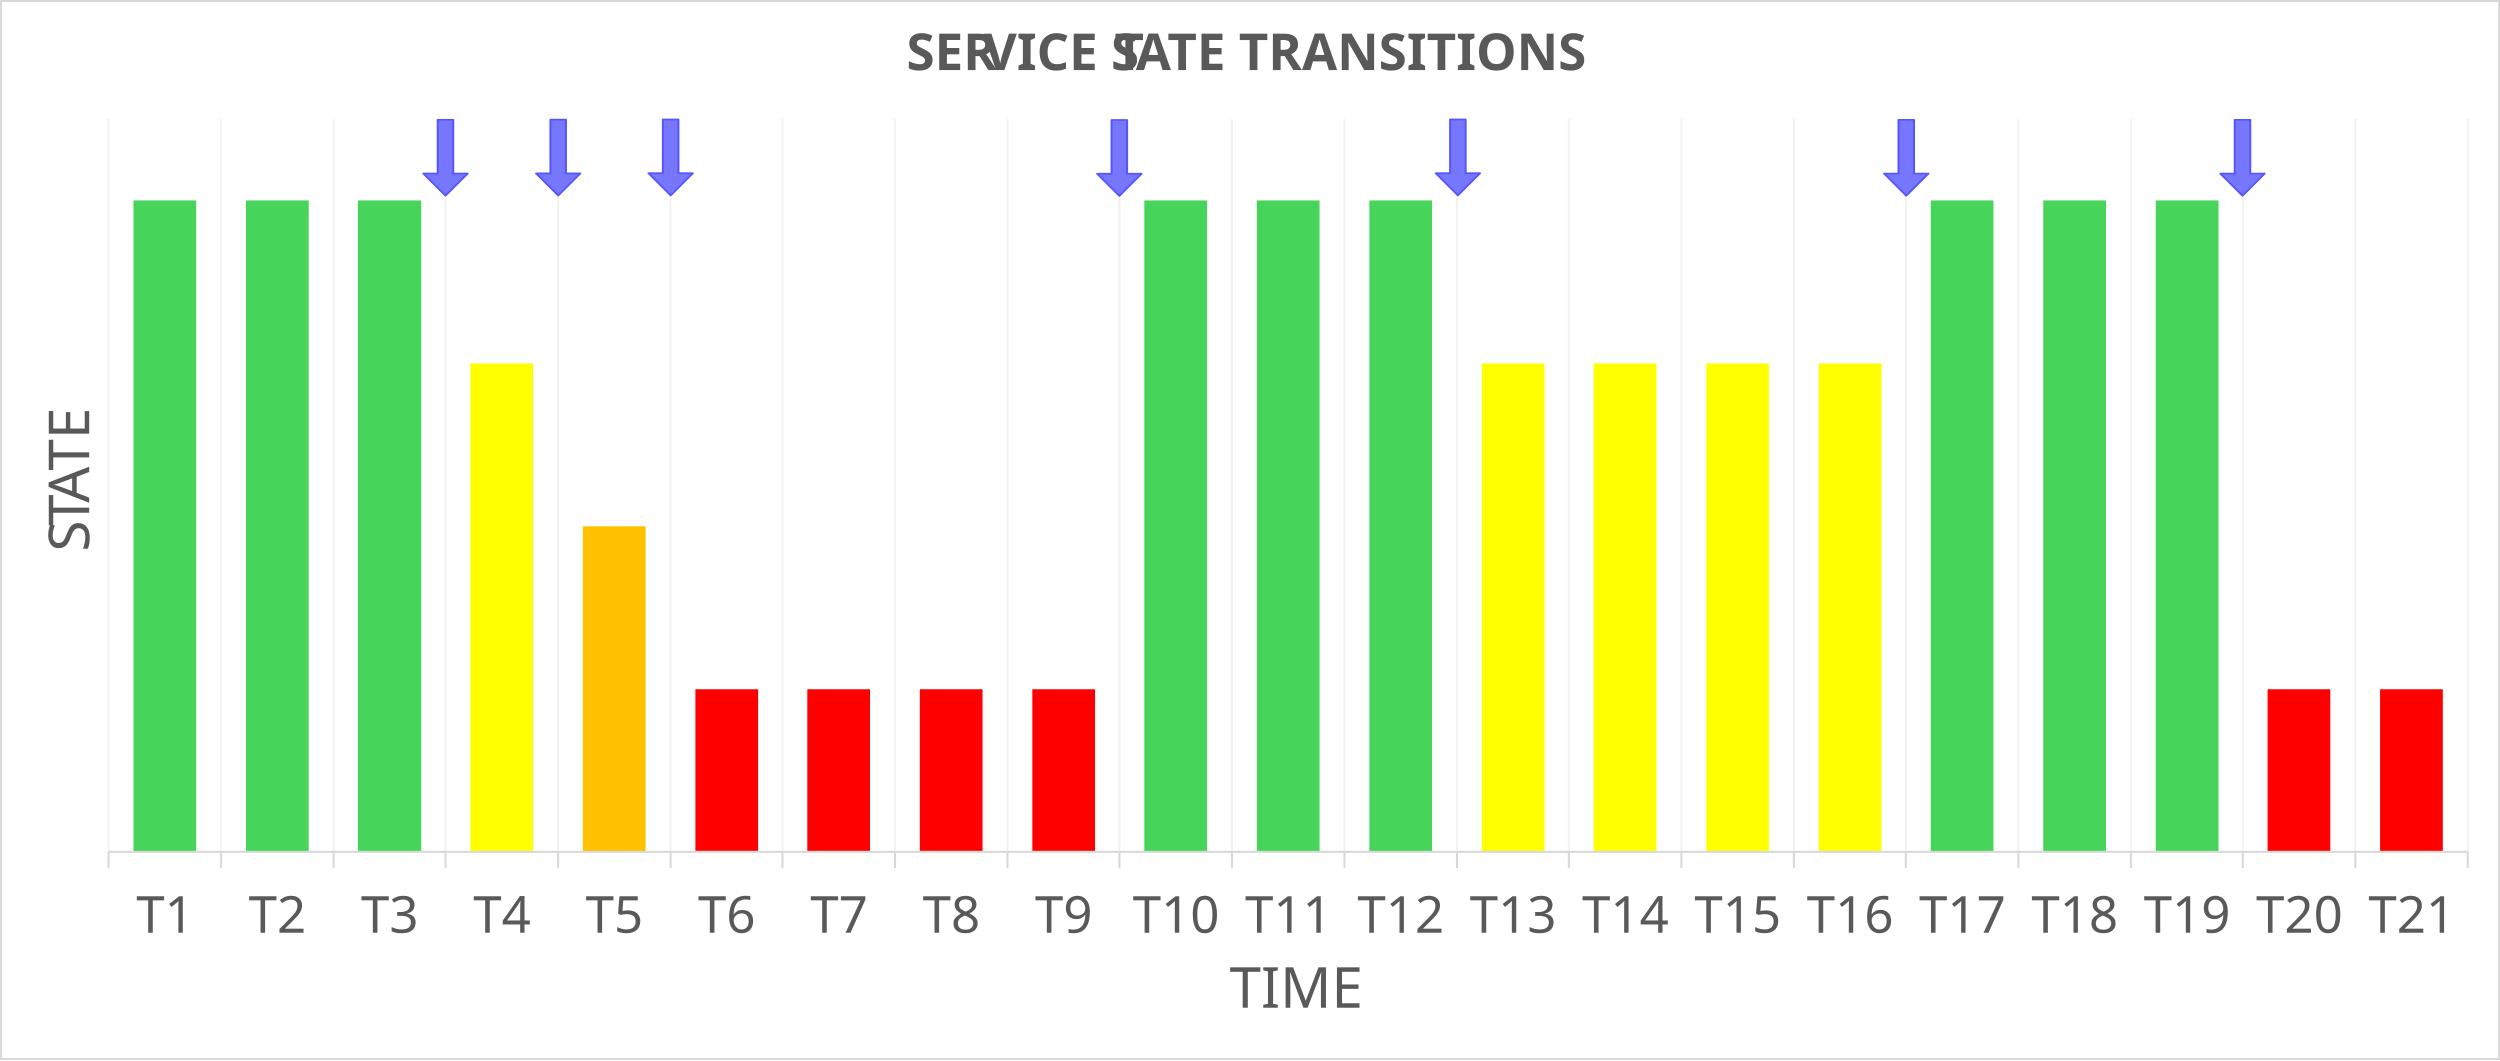
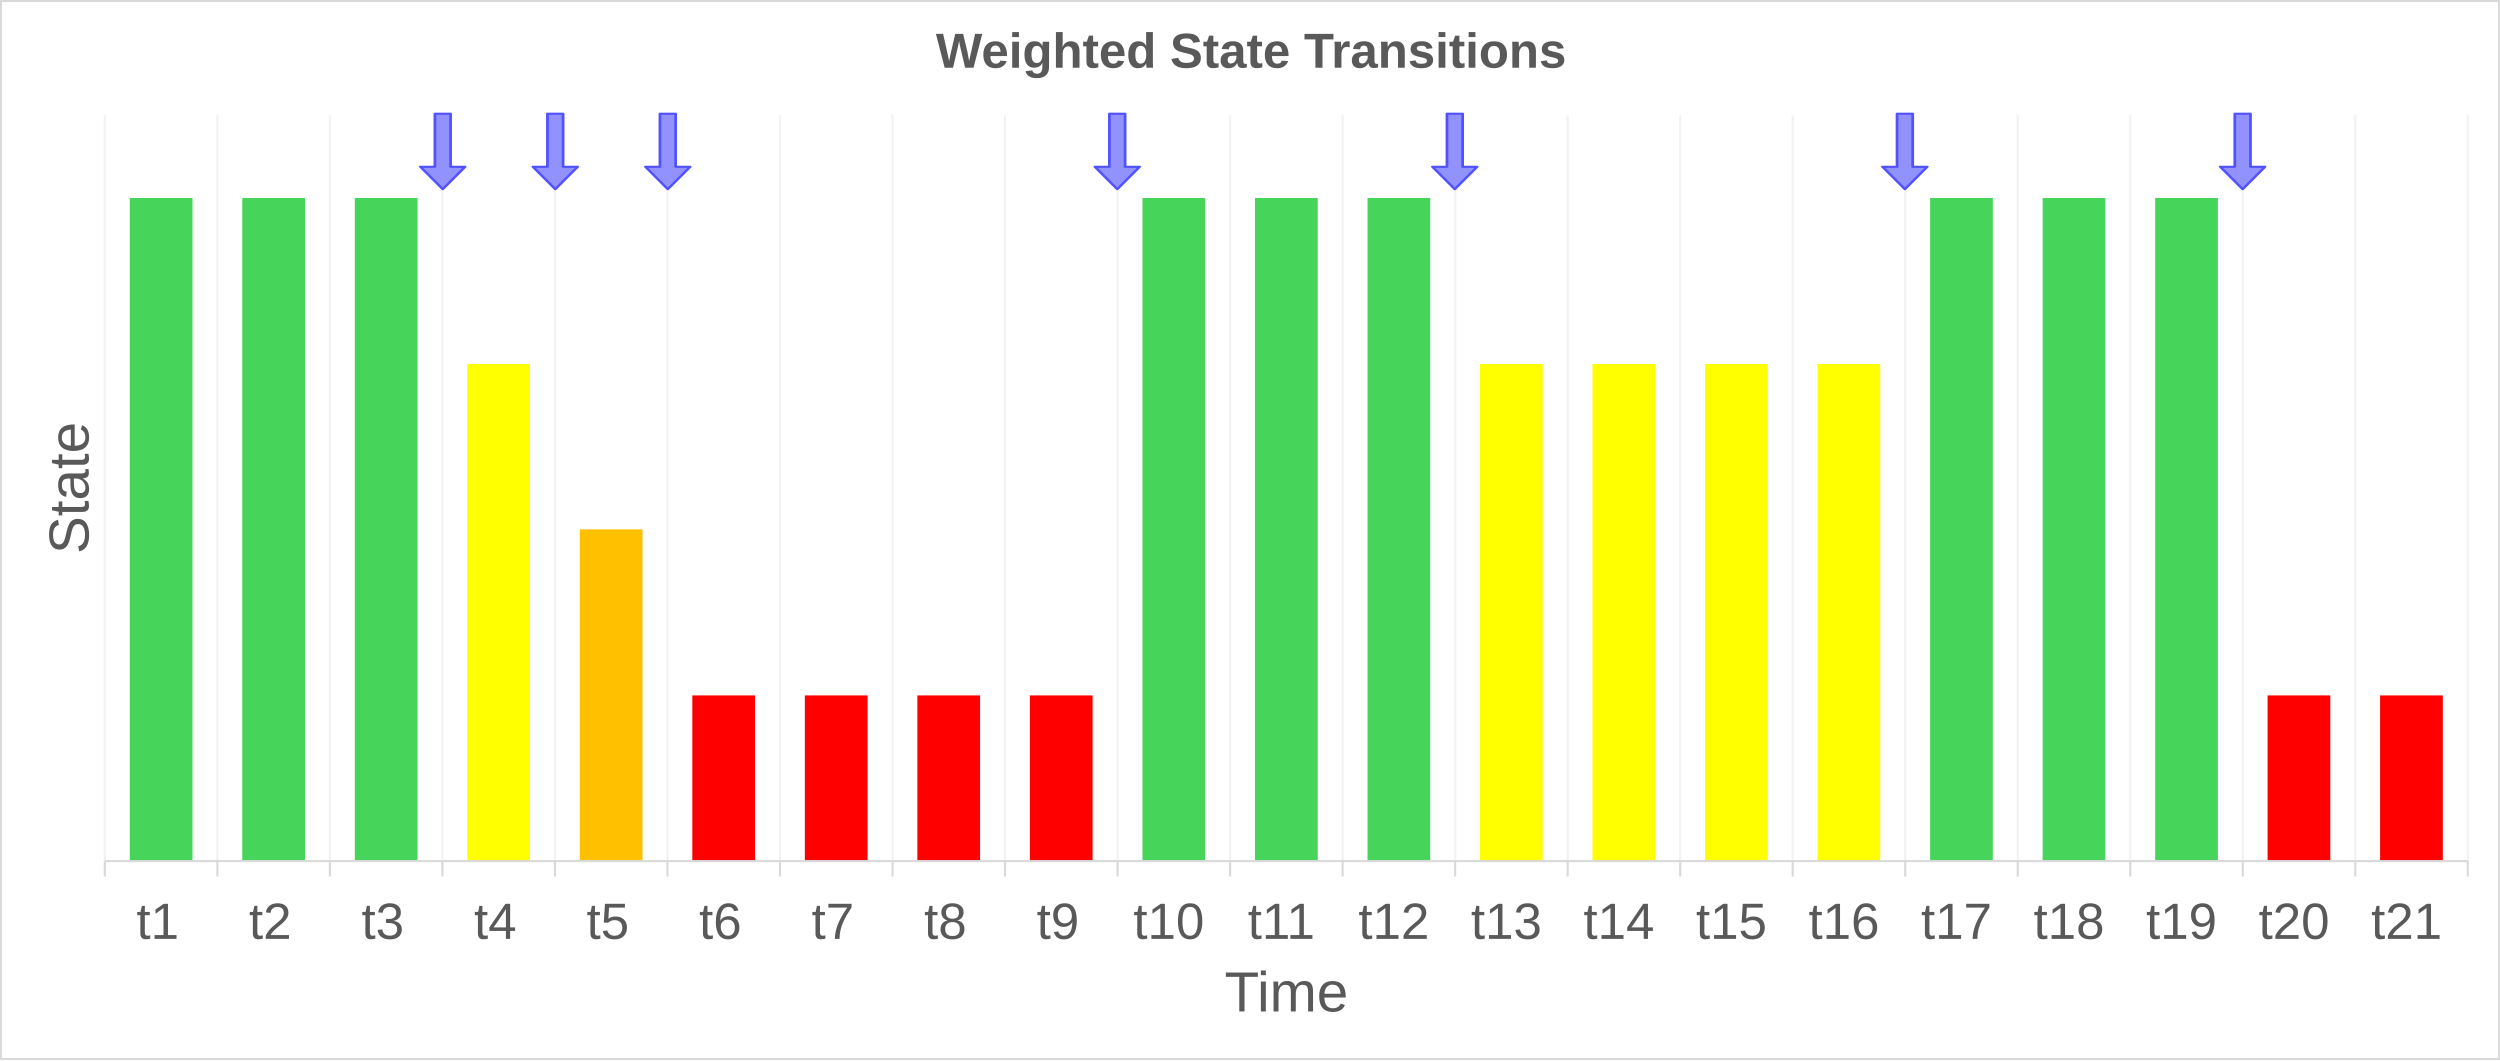
<svg xmlns="http://www.w3.org/2000/svg" width="100%" height="100%" viewBox="0 0 4066 1724" version="1.1" xml:space="preserve" style="fill-rule:evenodd;clip-rule:evenodd;stroke-linejoin:round;stroke-miterlimit:10;">
  <g transform="matrix(1,0,0,1,-1773,-695)">
    <g>
      <clipPath id="_clip1">
        <rect x="1773" y="695" width="4066" height="1724" />
      </clipPath>
      <g clip-path="url(#_clip1)">
        <g>
-           <path d="M1949.5,888.5L1949.5,2080.5M2132.57,888.5L2132.57,2080.5M2315.58,888.5L2315.58,2080.5M2497.58,888.5L2497.58,2080.5M2680.59,888.5L2680.59,2080.5M2863.59,888.5L2863.59,2080.5M3045.6,888.5L3045.6,2080.5M3228.61,888.5L3228.61,2080.5M3411.61,888.5L3411.61,2080.5M3593.62,888.5L3593.62,2080.5M3776.62,888.5L3776.62,2080.5M3959.63,888.5L3959.63,2080.5M4142.64,888.5L4142.64,2080.5M4324.64,888.5L4324.64,2080.5M4507.65,888.5L4507.65,2080.5M4690.65,888.5L4690.65,2080.5M4872.66,888.5L4872.66,2080.5M5055.67,888.5L5055.67,2080.5M5238.67,888.5L5238.67,2080.5M5420.68,888.5L5420.68,2080.5M5603.68,888.5L5603.68,2080.5M5786.5,888.5L5786.5,2080.5" style="fill:none;fill-rule:nonzero;stroke:rgb(242,242,242);stroke-width:3.44px;" />
+           <path d="M1943.5,882.5L1943.5,2095.5M2126.57,882.5L2126.57,2095.5M2309.58,882.5L2309.58,2095.5M2492.58,882.5L2492.58,2095.5M2675.59,882.5L2675.59,2095.5M2858.59,882.5L2858.59,2095.5M3041.6,882.5L3041.6,2095.5M3224.61,882.5L3224.61,2095.5M3407.61,882.5L3407.61,2095.5M3590.62,882.5L3590.62,2095.5M3773.62,882.5L3773.62,2095.5M3956.63,882.5L3956.63,2095.5M4139.64,882.5L4139.64,2095.5M4322.64,882.5L4322.64,2095.5M4505.65,882.5L4505.65,2095.5M4688.65,882.5L4688.65,2095.5M4871.66,882.5L4871.66,2095.5M5054.67,882.5L5054.67,2095.5M5237.67,882.5L5237.67,2095.5M5420.68,882.5L5420.68,2095.5M5603.68,882.5L5603.68,2095.5M5786.5,882.5L5786.5,2095.5" style="fill:none;fill-rule:nonzero;stroke:rgb(242,242,242);stroke-width:3.44px;" />
        </g>
        <g>
-           <rect x="2538" y="1286" width="102" height="795" style="fill:rgb(255,255,0);" />
+           <rect x="2533" y="1287" width="102" height="808" style="fill:rgb(255,255,0);" />
        </g>
        <g>
-           <rect x="2721" y="1551" width="102" height="530" style="fill:rgb(255,192,0);" />
+           <rect x="2716" y="1556" width="102" height="539" style="fill:rgb(255,192,0);" />
        </g>
        <g>
-           <rect x="2904" y="1816" width="102" height="265" style="fill:rgb(255,0,0);" />
+           <rect x="2899" y="1826" width="102" height="269" style="fill:rgb(255,0,0);" />
        </g>
        <g>
-           <rect x="3086" y="1816" width="102" height="265" style="fill:rgb(255,0,0);" />
+           <rect x="3082" y="1826" width="102" height="269" style="fill:rgb(255,0,0);" />
        </g>
        <g>
-           <rect x="3269" y="1816" width="102" height="265" style="fill:rgb(255,0,0);" />
+           <rect x="3265" y="1826" width="102" height="269" style="fill:rgb(255,0,0);" />
        </g>
        <g>
-           <rect x="3452" y="1816" width="102" height="265" style="fill:rgb(255,0,0);" />
+           <rect x="3448" y="1826" width="102" height="269" style="fill:rgb(255,0,0);" />
        </g>
        <g>
-           <rect x="4183" y="1286" width="102" height="795" style="fill:rgb(255,255,0);" />
+           <rect x="4180" y="1287" width="102" height="808" style="fill:rgb(255,255,0);" />
        </g>
        <g>
-           <rect x="4365" y="1286" width="102" height="795" style="fill:rgb(255,255,0);" />
+           <rect x="4363" y="1287" width="102" height="808" style="fill:rgb(255,255,0);" />
        </g>
        <g>
-           <rect x="4548" y="1286" width="102" height="795" style="fill:rgb(255,255,0);" />
+           <rect x="4546" y="1287" width="102" height="808" style="fill:rgb(255,255,0);" />
        </g>
        <g>
-           <rect x="4731" y="1286" width="102" height="795" style="fill:rgb(255,255,0);" />
+           <rect x="4729" y="1287" width="102" height="808" style="fill:rgb(255,255,0);" />
        </g>
        <g>
-           <rect x="5461" y="1816" width="102" height="265" style="fill:rgb(255,0,0);" />
+           <rect x="5461" y="1826" width="102" height="269" style="fill:rgb(255,0,0);" />
        </g>
        <g>
-           <rect x="5644" y="1816" width="102" height="265" style="fill:rgb(255,0,0);" />
+           <rect x="5644" y="1826" width="102" height="269" style="fill:rgb(255,0,0);" />
        </g>
        <g>
-           <path d="M1990.07,1021.03L2092.07,1021.03L2092.07,2081L1990.07,2081L1990.07,1021.03ZM2173.07,1021.03L2275.07,1021.03L2275.07,2081L2173.07,2081L2173.07,1021.03ZM2355.08,1021.03L2458.08,1021.03L2458.08,2081L2355.08,2081L2355.08,1021.03ZM3634.12,1021.03L3736.12,1021.03L3736.12,2081L3634.12,2081L3634.12,1021.03ZM3817.13,1021.03L3919.13,1021.03L3919.13,2081L3817.13,2081L3817.13,1021.03ZM4000.13,1021.03L4102.13,1021.03L4102.13,2081L4000.13,2081L4000.13,1021.03ZM4913.16,1021.03L5015.16,1021.03L5015.16,2081L4913.16,2081L4913.16,1021.03ZM5096.17,1021.03L5198.17,1021.03L5198.17,2081L5096.17,2081L5096.17,1021.03ZM5279.17,1021.03L5381.18,1021.03L5381.18,2081L5279.17,2081L5279.17,1021.03Z" style="fill:rgb(71,212,90);fill-rule:nonzero;" />
+           <path d="M1984.07,1017.03L2086.07,1017.03L2086.07,2095L1984.07,2095L1984.07,1017.03ZM2167.07,1017.03L2269.07,1017.03L2269.07,2095L2167.07,2095L2167.07,1017.03ZM2350.08,1017.03L2452.08,1017.03L2452.08,2095L2350.08,2095L2350.08,1017.03ZM3631.12,1017.03L3733.12,1017.03L3733.12,2095L3631.12,2095L3631.12,1017.03ZM3814.12,1017.03L3916.13,1017.03L3916.13,2095L3814.12,2095L3814.12,1017.03ZM3997.13,1017.03L4099.13,1017.03L4099.13,2095L3997.13,2095L3997.13,1017.03ZM4912.16,1017.03L5014.16,1017.03L5014.16,2095L4912.16,2095L4912.16,1017.03ZM5095.17,1017.03L5197.17,1017.03L5197.17,2095L5095.17,2095L5095.17,1017.03ZM5278.17,1017.03L5380.18,1017.03L5380.18,2095L5278.17,2095L5278.17,1017.03Z" style="fill:rgb(71,212,90);fill-rule:nonzero;" />
        </g>
        <g>
-           <path d="M1949.5,2080.5L5786.5,2080.5" style="fill:none;stroke:rgb(217,217,217);stroke-width:3.44px;" />
+           <path d="M1943.5,2095.5L5786.5,2095.5" style="fill:none;stroke:rgb(217,217,217);stroke-width:3.44px;" />
        </g>
        <g>
-           <path d="M1949.5,2080.5L1949.5,2106.5M2132.57,2080.5L2132.57,2106.5M2315.58,2080.5L2315.58,2106.5M2497.58,2080.5L2497.58,2106.5M2680.59,2080.5L2680.59,2106.5M2863.59,2080.5L2863.59,2106.5M3045.6,2080.5L3045.6,2106.5M3228.61,2080.5L3228.61,2106.5M3411.61,2080.5L3411.61,2106.5M3593.62,2080.5L3593.62,2106.5M3776.62,2080.5L3776.62,2106.5M3959.63,2080.5L3959.63,2106.5M4142.64,2080.5L4142.64,2106.5M4324.64,2080.5L4324.64,2106.5M4507.65,2080.5L4507.65,2106.5M4690.65,2080.5L4690.65,2106.5M4872.66,2080.5L4872.66,2106.5M5055.67,2080.5L5055.67,2106.5M5238.67,2080.5L5238.67,2106.5M5420.68,2080.5L5420.68,2106.5M5603.68,2080.5L5603.68,2106.5M5786.5,2080.5L5786.5,2106.5" style="fill:none;fill-rule:nonzero;stroke:rgb(217,217,217);stroke-width:3.44px;" />
+           <path d="M1943.5,2095.5L1943.5,2120.5M2126.57,2095.5L2126.57,2120.5M2309.58,2095.5L2309.58,2120.5M2492.58,2095.5L2492.58,2120.5M2675.59,2095.5L2675.59,2120.5M2858.59,2095.5L2858.59,2120.5M3041.6,2095.5L3041.6,2120.5M3224.61,2095.5L3224.61,2120.5M3407.61,2095.5L3407.61,2120.5M3590.62,2095.5L3590.62,2120.5M3773.62,2095.5L3773.62,2120.5M3956.63,2095.5L3956.63,2120.5M4139.64,2095.5L4139.64,2120.5M4322.64,2095.5L4322.64,2120.5M4505.65,2095.5L4505.65,2120.5M4688.65,2095.5L4688.65,2120.5M4871.66,2095.5L4871.66,2120.5M5054.67,2095.5L5054.67,2120.5M5237.67,2095.5L5237.67,2120.5M5420.68,2095.5L5420.68,2120.5M5603.68,2095.5L5603.68,2120.5M5786.5,2095.5L5786.5,2120.5" style="fill:none;fill-rule:nonzero;stroke:rgb(217,217,217);stroke-width:3.44px;" />
        </g>
-         <g transform="matrix(1,0,0,1,1994.66,2212)">
-           <text x="0px" y="0px" style="font-family:'Calibri';font-size:83px;fill:rgb(89,89,89);">T1</text>
+         <g transform="matrix(1,0,0,1,1994.94,2222)">
+           <text x="0px" y="0px" style="font-family:'ArialMT', 'Arial';font-size:83px;fill:rgb(89,89,89);">t1</text>
        </g>
-         <g transform="matrix(1,0,0,1,2177.36,2212)">
-           <text x="0px" y="0px" style="font-family:'Calibri';font-size:83px;fill:rgb(89,89,89);">T2</text>
+         <g transform="matrix(1,0,0,1,2177.94,2222)">
+           <text x="0px" y="0px" style="font-family:'ArialMT', 'Arial';font-size:83px;fill:rgb(89,89,89);">t2</text>
        </g>
-         <g transform="matrix(1,0,0,1,2360.05,2212)">
-           <text x="0px" y="0px" style="font-family:'Calibri';font-size:83px;fill:rgb(89,89,89);">T3</text>
+         <g transform="matrix(1,0,0,1,2360.95,2222)">
+           <text x="0px" y="0px" style="font-family:'ArialMT', 'Arial';font-size:83px;fill:rgb(89,89,89);">t3</text>
        </g>
-         <g transform="matrix(1,0,0,1,2542.75,2212)">
-           <text x="0px" y="0px" style="font-family:'Calibri';font-size:83px;fill:rgb(89,89,89);">T4</text>
+         <g transform="matrix(1,0,0,1,2543.96,2222)">
+           <text x="0px" y="0px" style="font-family:'ArialMT', 'Arial';font-size:83px;fill:rgb(89,89,89);">t4</text>
        </g>
-         <g transform="matrix(1,0,0,1,2725.45,2212)">
-           <text x="0px" y="0px" style="font-family:'Calibri';font-size:83px;fill:rgb(89,89,89);">T5</text>
+         <g transform="matrix(1,0,0,1,2726.96,2222)">
+           <text x="0px" y="0px" style="font-family:'ArialMT', 'Arial';font-size:83px;fill:rgb(89,89,89);">t5</text>
        </g>
-         <g transform="matrix(1,0,0,1,2908.14,2212)">
-           <text x="0px" y="0px" style="font-family:'Calibri';font-size:83px;fill:rgb(89,89,89);">T6</text>
+         <g transform="matrix(1,0,0,1,2909.97,2222)">
+           <text x="0px" y="0px" style="font-family:'ArialMT', 'Arial';font-size:83px;fill:rgb(89,89,89);">t6</text>
        </g>
-         <g transform="matrix(1,0,0,1,3090.84,2212)">
-           <text x="0px" y="0px" style="font-family:'Calibri';font-size:83px;fill:rgb(89,89,89);">T7</text>
+         <g transform="matrix(1,0,0,1,3092.97,2222)">
+           <text x="0px" y="0px" style="font-family:'ArialMT', 'Arial';font-size:83px;fill:rgb(89,89,89);">t7</text>
        </g>
-         <g transform="matrix(1,0,0,1,3273.54,2212)">
-           <text x="0px" y="0px" style="font-family:'Calibri';font-size:83px;fill:rgb(89,89,89);">T8</text>
+         <g transform="matrix(1,0,0,1,3275.98,2222)">
+           <text x="0px" y="0px" style="font-family:'ArialMT', 'Arial';font-size:83px;fill:rgb(89,89,89);">t8</text>
        </g>
-         <g transform="matrix(1,0,0,1,3456.23,2212)">
-           <text x="0px" y="0px" style="font-family:'Calibri';font-size:83px;fill:rgb(89,89,89);">T9</text>
+         <g transform="matrix(1,0,0,1,3458.99,2222)">
+           <text x="0px" y="0px" style="font-family:'ArialMT', 'Arial';font-size:83px;fill:rgb(89,89,89);">t9</text>
        </g>
-         <g transform="matrix(1,0,0,1,3615.27,2212)">
-           <text x="0px" y="0px" style="font-family:'Calibri';font-size:83px;fill:rgb(89,89,89);">T10</text>
+         <g transform="matrix(1,0,0,1,3616.3,2222)">
+           <text x="0px" y="0px" style="font-family:'ArialMT', 'Arial';font-size:83px;fill:rgb(89,89,89);">t10</text>
        </g>
-         <g transform="matrix(1,0,0,1,3797.97,2212)">
-           <text x="0px" y="0px" style="font-family:'Calibri';font-size:83px;fill:rgb(89,89,89);">T11</text>
-         </g>
-         <g transform="matrix(1,0,0,1,3980.67,2212)">
-           <text x="0px" y="0px" style="font-family:'Calibri';font-size:83px;fill:rgb(89,89,89);">T12</text>
-         </g>
-         <g transform="matrix(1,0,0,1,4163.36,2212)">
-           <text x="0px" y="0px" style="font-family:'Calibri';font-size:83px;fill:rgb(89,89,89);">T13</text>
-         </g>
-         <g transform="matrix(1,0,0,1,4346.06,2212)">
-           <text x="0px" y="0px" style="font-family:'Calibri';font-size:83px;fill:rgb(89,89,89);">T14</text>
-         </g>
-         <g transform="matrix(1,0,0,1,4528.76,2212)">
-           <text x="0px" y="0px" style="font-family:'Calibri';font-size:83px;fill:rgb(89,89,89);">T15</text>
-         </g>
-         <g transform="matrix(1,0,0,1,4711.45,2212)">
-           <text x="0px" y="0px" style="font-family:'Calibri';font-size:83px;fill:rgb(89,89,89);">T16</text>
-         </g>
-         <g transform="matrix(1,0,0,1,4894.15,2212)">
-           <text x="0px" y="0px" style="font-family:'Calibri';font-size:83px;fill:rgb(89,89,89);">T17</text>
-         </g>
-         <g transform="matrix(1,0,0,1,5076.85,2212)">
-           <text x="0px" y="0px" style="font-family:'Calibri';font-size:83px;fill:rgb(89,89,89);">T18</text>
-         </g>
-         <g transform="matrix(1,0,0,1,5259.54,2212)">
-           <text x="0px" y="0px" style="font-family:'Calibri';font-size:83px;fill:rgb(89,89,89);">T19</text>
-         </g>
-         <g transform="matrix(1,0,0,1,5442.24,2212)">
-           <text x="0px" y="0px" style="font-family:'Calibri';font-size:83px;fill:rgb(89,89,89);">T20</text>
-         </g>
-         <g transform="matrix(1,0,0,1,5624.94,2212)">
-           <text x="0px" y="0px" style="font-family:'Calibri';font-size:83px;fill:rgb(89,89,89);">T21</text>
-         </g>
-         <g transform="matrix(6.12323e-17,-1,1,6.12323e-17,1918.03,1592)">
+         <g transform="matrix(1,0,0,1,3802.37,2222)">
          <g>
-             <text x="0px" y="0px" style="font-family:'Calibri';font-size:92px;fill:rgb(89,89,89);">S</text>
-             <g transform="matrix(1,0,0,1,41.643,0)">
-               <text x="0px" y="0px" style="font-family:'Calibri';font-size:92px;fill:rgb(89,89,89);">T<tspan x="37.644px 83.689px 128.521px " y="0px 0px 0px ">ATE</tspan>
-               </text>
+             <text x="0px" y="0px" style="font-family:'ArialMT', 'Arial';font-size:83px;fill:rgb(89,89,89);">t1</text>
+             <g transform="matrix(1,0,0,1,63.061,0)">
+               <text x="0px" y="0px" style="font-family:'ArialMT', 'Arial';font-size:83px;fill:rgb(89,89,89);">1</text>
            </g>
          </g>
        </g>
-         <g transform="matrix(1,0,0,1,3772.69,2334)">
-           <text x="0px" y="0px" style="font-family:'Calibri';font-size:92px;fill:rgb(89,89,89);">TIME</text>
+         <g transform="matrix(1,0,0,1,3982.31,2222)">
+           <text x="0px" y="0px" style="font-family:'ArialMT', 'Arial';font-size:83px;fill:rgb(89,89,89);">t12</text>
        </g>
-         <g transform="matrix(1,0,0,1,3247.34,809)">
+         <g transform="matrix(1,0,0,1,4165.32,2222)">
+           <text x="0px" y="0px" style="font-family:'ArialMT', 'Arial';font-size:83px;fill:rgb(89,89,89);">t13</text>
+         </g>
+         <g transform="matrix(1,0,0,1,4348.33,2222)">
+           <text x="0px" y="0px" style="font-family:'ArialMT', 'Arial';font-size:83px;fill:rgb(89,89,89);">t14</text>
+         </g>
+         <g transform="matrix(1,0,0,1,4531.33,2222)">
+           <text x="0px" y="0px" style="font-family:'ArialMT', 'Arial';font-size:83px;fill:rgb(89,89,89);">t15</text>
+         </g>
+         <g transform="matrix(1,0,0,1,4714.34,2222)">
+           <text x="0px" y="0px" style="font-family:'ArialMT', 'Arial';font-size:83px;fill:rgb(89,89,89);">t16</text>
+         </g>
+         <g transform="matrix(1,0,0,1,4897.34,2222)">
+           <text x="0px" y="0px" style="font-family:'ArialMT', 'Arial';font-size:83px;fill:rgb(89,89,89);">t17</text>
+         </g>
+         <g transform="matrix(1,0,0,1,5080.35,2222)">
+           <text x="0px" y="0px" style="font-family:'ArialMT', 'Arial';font-size:83px;fill:rgb(89,89,89);">t18</text>
+         </g>
+         <g transform="matrix(1,0,0,1,5263.36,2222)">
+           <text x="0px" y="0px" style="font-family:'ArialMT', 'Arial';font-size:83px;fill:rgb(89,89,89);">t19</text>
+         </g>
+         <g transform="matrix(1,0,0,1,5446.36,2222)">
+           <text x="0px" y="0px" style="font-family:'ArialMT', 'Arial';font-size:83px;fill:rgb(89,89,89);">t20</text>
+         </g>
+         <g transform="matrix(1,0,0,1,5629.37,2222)">
+           <text x="0px" y="0px" style="font-family:'ArialMT', 'Arial';font-size:83px;fill:rgb(89,89,89);">t21</text>
+         </g>
+         <g transform="matrix(6.12323e-17,-1,1,6.12323e-17,1917.05,1596)">
+           <text x="0px" y="0px" style="font-family:'ArialMT', 'Arial';font-size:92px;fill:rgb(89,89,89);">State</text>
+         </g>
+         <g transform="matrix(1,0,0,1,3764.74,2340)">
          <g>
-             <text x="0px" y="0px" style="font-family:'Calibri-Bold', 'Calibri';font-weight:700;font-size:83px;fill:rgb(89,89,89);">SER</text>
-             <g transform="matrix(1,0,0,1,125.432,0)">
-               <text x="0px" y="0px" style="font-family:'Calibri-Bold', 'Calibri';font-weight:700;font-size:83px;fill:rgb(89,89,89);">VICE S</text>
-             </g>
-             <g transform="matrix(1,0,0,1,338.241,0)">
-               <text x="0px" y="0px" style="font-family:'Calibri-Bold', 'Calibri';font-weight:700;font-size:83px;fill:rgb(89,89,89);">T<tspan x="34.57px 78.38px 119.475px " y="0px 0px 0px ">ATE</tspan> TRANSITIONS</text>
+             <text x="0px" y="0px" style="font-family:'ArialMT', 'Arial';font-size:92px;fill:rgb(89,89,89);">T</text>
+             <g transform="matrix(1,0,0,1,52.783,0)">
+               <text x="0px" y="0px" style="font-family:'ArialMT', 'Arial';font-size:92px;fill:rgb(89,89,89);">ime</text>
            </g>
          </g>
        </g>
        <rect x="1774.5" y="696.5" width="4063" height="1721" style="fill:none;stroke:rgb(217,217,217);stroke-width:3.44px;" />
      </g>
    </g>
  </g>
-   <g transform="matrix(3.9407e-17,0.643564,-0.76,4.65366e-17,933.445,-238.074)">
-     <path d="M672.6,291.525L672.6,258.275L808.406,258.275L808.406,227.4L864.5,274.9L808.406,322.4L808.406,291.525L672.6,291.525Z" style="fill:rgb(118,118,255);stroke:rgb(85,85,255);stroke-width:4.26px;stroke-linecap:round;stroke-miterlimit:1.5;" />
+   <g transform="matrix(4.21384e-17,0.688172,-0.883721,5.41123e-17,784.399,-102.795)">
+     <path d="M418.108,87.206L418.108,58.342L543.522,58.342L543.522,31.539L596.475,72.774L543.522,114.009L543.522,87.206L418.108,87.206Z" style="fill:rgb(146,146,255);stroke:rgb(81,81,255);stroke-width:5.05px;stroke-linecap:round;stroke-miterlimit:1.5;" />
  </g>
-   <g transform="matrix(3.9407e-17,0.643564,-0.76,4.65366e-17,1116.78,-238.314)">
-     <path d="M672.6,291.525L672.6,258.275L808.406,258.275L808.406,227.4L864.5,274.9L808.406,322.4L808.406,291.525L672.6,291.525Z" style="fill:rgb(118,118,255);stroke:rgb(85,85,255);stroke-width:4.26px;stroke-linecap:round;stroke-miterlimit:1.5;" />
+   <g transform="matrix(4.21384e-17,0.688172,-0.883721,5.41123e-17,967.399,-102.795)">
+     <path d="M418.108,87.206L418.108,58.342L543.522,58.342L543.522,31.539L596.475,72.774L543.522,114.009L543.522,87.206L418.108,87.206Z" style="fill:rgb(146,146,255);stroke:rgb(81,81,255);stroke-width:5.05px;stroke-linecap:round;stroke-miterlimit:1.5;" />
  </g>
-   <g transform="matrix(3.9407e-17,0.643564,-0.76,4.65366e-17,1299.68,-238.571)">
-     <path d="M672.6,291.525L672.6,258.275L808.406,258.275L808.406,227.4L864.5,274.9L808.406,322.4L808.406,291.525L672.6,291.525Z" style="fill:rgb(118,118,255);stroke:rgb(85,85,255);stroke-width:4.26px;stroke-linecap:round;stroke-miterlimit:1.5;" />
+   <g transform="matrix(4.21384e-17,0.688172,-0.883721,5.41123e-17,1150.4,-102.795)">
+     <path d="M418.108,87.206L418.108,58.342L543.522,58.342L543.522,31.539L596.475,72.774L543.522,114.009L543.522,87.206L418.108,87.206Z" style="fill:rgb(146,146,255);stroke:rgb(81,81,255);stroke-width:5.05px;stroke-linecap:round;stroke-miterlimit:1.5;" />
  </g>
-   <g transform="matrix(3.9407e-17,0.643564,-0.76,4.65366e-17,2029.41,-237.707)">
-     <path d="M672.6,291.525L672.6,258.275L808.406,258.275L808.406,227.4L864.5,274.9L808.406,322.4L808.406,291.525L672.6,291.525Z" style="fill:rgb(118,118,255);stroke:rgb(85,85,255);stroke-width:4.26px;stroke-linecap:round;stroke-miterlimit:1.5;" />
+   <g transform="matrix(4.21384e-17,0.688172,-0.883721,5.41123e-17,1881.4,-102.795)">
+     <path d="M418.108,87.206L418.108,58.342L543.522,58.342L543.522,31.539L596.475,72.774L543.522,114.009L543.522,87.206L418.108,87.206Z" style="fill:rgb(146,146,255);stroke:rgb(81,81,255);stroke-width:5.05px;stroke-linecap:round;stroke-miterlimit:1.5;" />
  </g>
-   <g transform="matrix(3.9407e-17,0.643564,-0.76,4.65366e-17,2580.02,-238.571)">
-     <path d="M672.6,291.525L672.6,258.275L808.406,258.275L808.406,227.4L864.5,274.9L808.406,322.4L808.406,291.525L672.6,291.525Z" style="fill:rgb(118,118,255);stroke:rgb(85,85,255);stroke-width:4.26px;stroke-linecap:round;stroke-miterlimit:1.5;" />
+   <g transform="matrix(4.21384e-17,0.688172,-0.883721,5.41123e-17,2430.4,-102.795)">
+     <path d="M418.108,87.206L418.108,58.342L543.522,58.342L543.522,31.539L596.475,72.774L543.522,114.009L543.522,87.206L418.108,87.206Z" style="fill:rgb(146,146,255);stroke:rgb(81,81,255);stroke-width:5.05px;stroke-linecap:round;stroke-miterlimit:1.5;" />
  </g>
-   <g transform="matrix(3.9407e-17,0.643564,-0.76,4.65366e-17,3309.26,-237.983)">
-     <path d="M672.6,291.525L672.6,258.275L808.406,258.275L808.406,227.4L864.5,274.9L808.406,322.4L808.406,291.525L672.6,291.525Z" style="fill:rgb(118,118,255);stroke:rgb(85,85,255);stroke-width:4.26px;stroke-linecap:round;stroke-miterlimit:1.5;" />
+   <g transform="matrix(4.21384e-17,0.688172,-0.883721,5.41123e-17,3162.4,-102.795)">
+     <path d="M418.108,87.206L418.108,58.342L543.522,58.342L543.522,31.539L596.475,72.774L543.522,114.009L543.522,87.206L418.108,87.206Z" style="fill:rgb(146,146,255);stroke:rgb(81,81,255);stroke-width:5.05px;stroke-linecap:round;stroke-miterlimit:1.5;" />
  </g>
-   <g transform="matrix(3.9407e-17,0.643564,-0.76,4.65366e-17,3856.13,-237.998)">
-     <path d="M672.6,291.525L672.6,258.275L808.406,258.275L808.406,227.4L864.5,274.9L808.406,322.4L808.406,291.525L672.6,291.525Z" style="fill:rgb(118,118,255);stroke:rgb(85,85,255);stroke-width:4.26px;stroke-linecap:round;stroke-miterlimit:1.5;" />
+   <g transform="matrix(4.21384e-17,0.688172,-0.883721,5.41123e-17,3711.73,-102.795)">
+     <path d="M418.108,87.206L418.108,58.342L543.522,58.342L543.522,31.539L596.475,72.774L543.522,114.009L543.522,87.206L418.108,87.206Z" style="fill:rgb(146,146,255);stroke:rgb(81,81,255);stroke-width:5.05px;stroke-linecap:round;stroke-miterlimit:1.5;" />
+   </g>
+   <g transform="matrix(1,0,0,1,-1105.44,-19.1792)">
+     <g transform="matrix(80,0,0,80,3652.91,129.353)">
+         </g>
+     <text x="2627.56px" y="129.353px" style="font-family:'Arial-BoldMT', 'Arial';font-weight:700;font-size:80px;fill:rgb(89,89,89);">W<tspan x="2701.62px 2746.11px " y="129.353px 129.353px ">ei</tspan>ghted State T<tspan x="3270.6px 3301.74px " y="129.353px 129.353px ">ra</tspan>nsitions</text>
  </g>
</svg>
